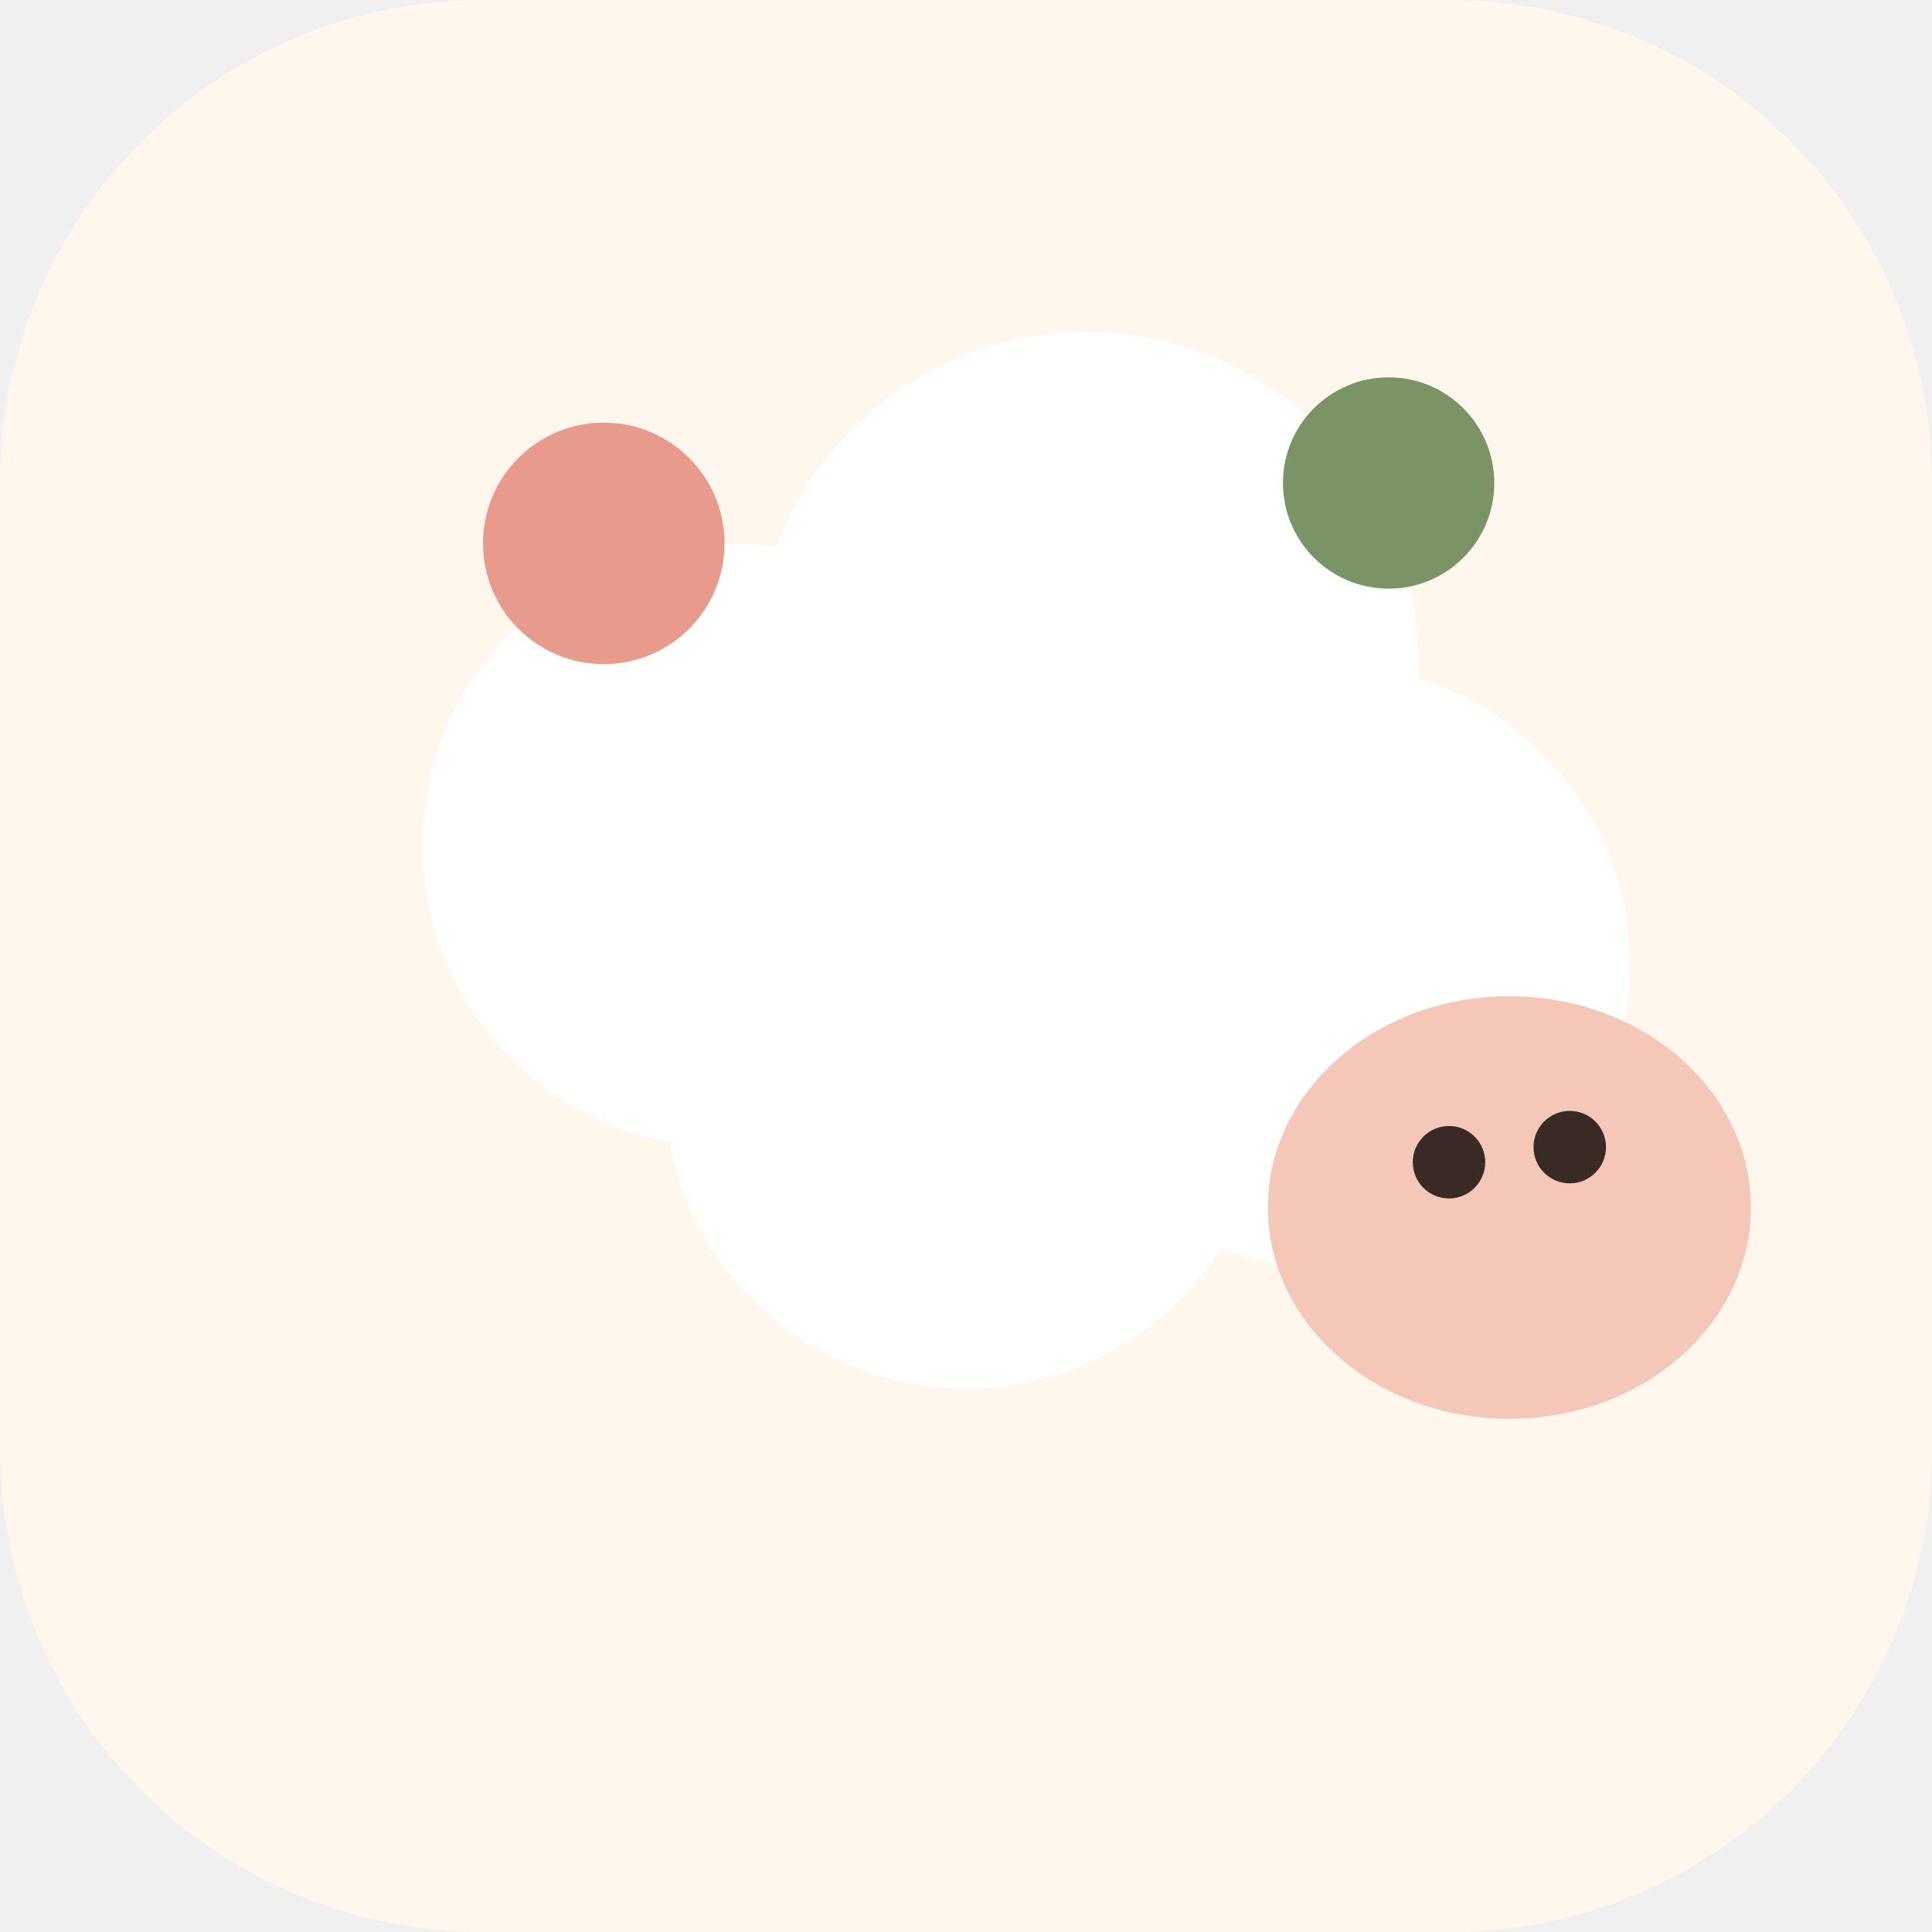
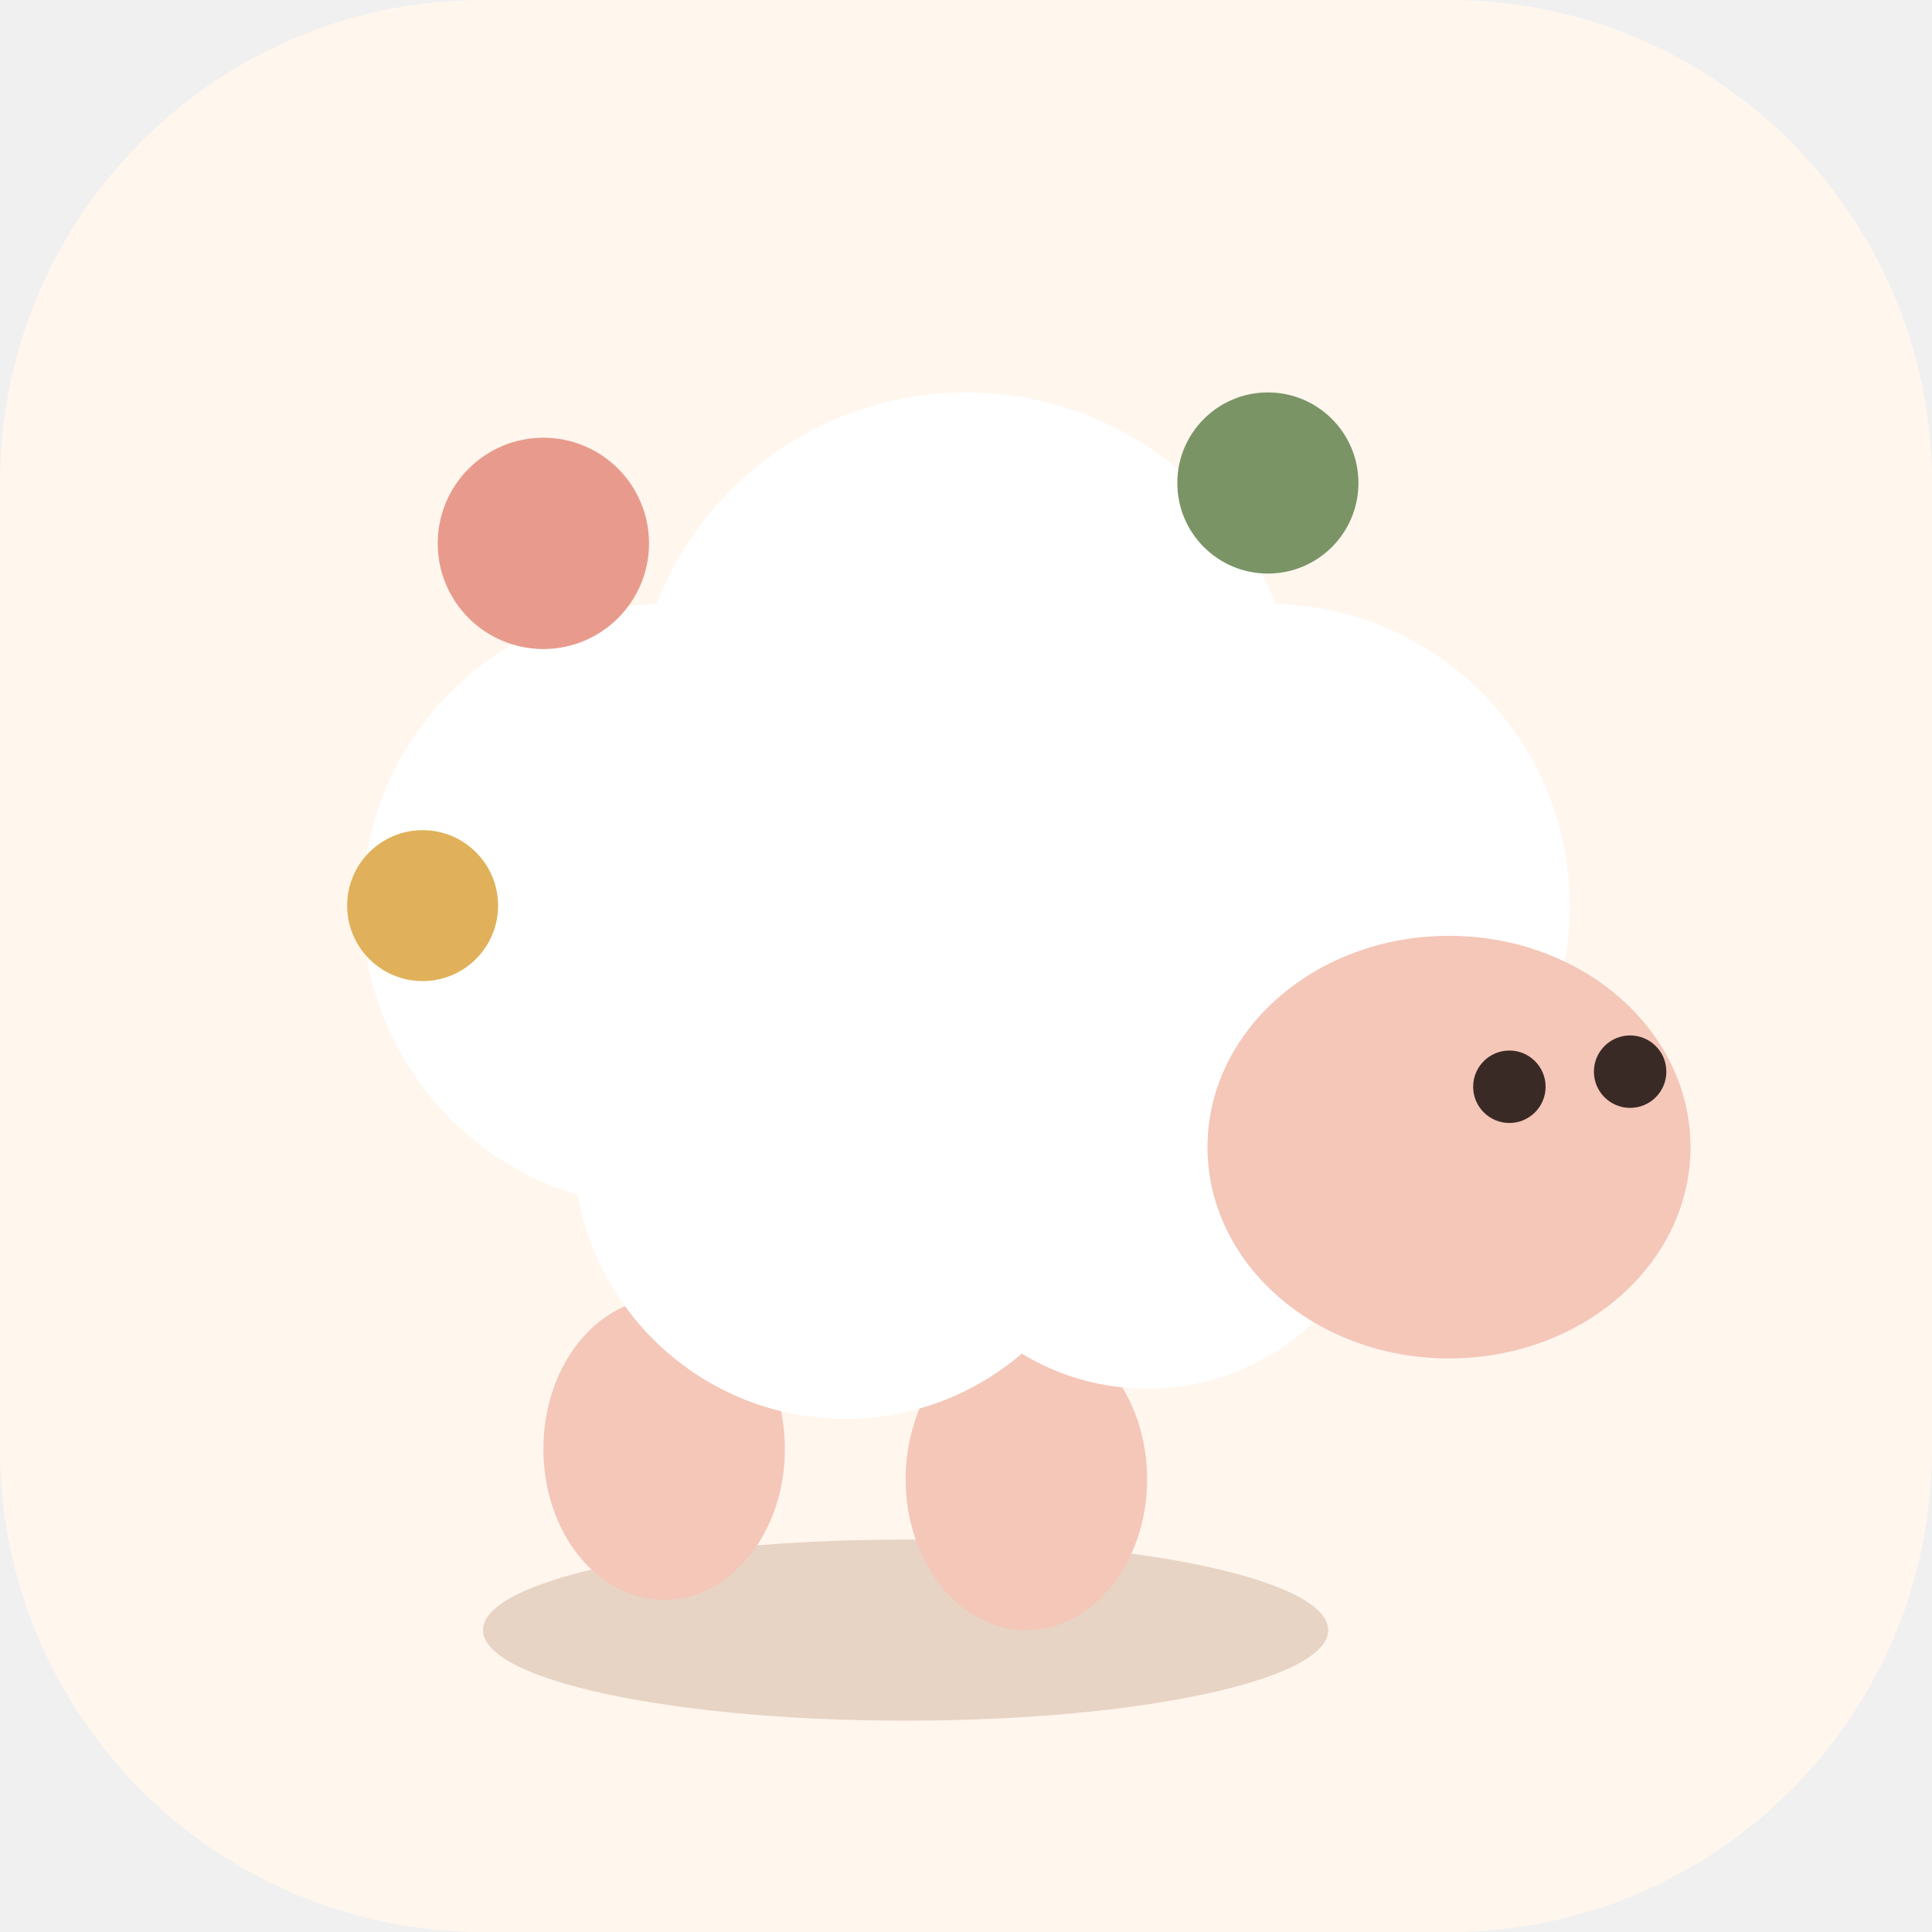
<svg xmlns="http://www.w3.org/2000/svg" viewBox="0 0 64 64">
  <rect width="64" height="64" rx="16" fill="#fff6ee" />
-   <circle cx="24" cy="28" r="10" fill="#fff" />
-   <circle cx="36" cy="22" r="11" fill="#fff" />
-   <circle cx="44" cy="32" r="10" fill="#fff" />
-   <circle cx="32" cy="36" r="10" fill="#fff" />
-   <ellipse cx="50" cy="40" rx="8" ry="7" fill="#f4c7b8" />
-   <circle cx="52" cy="38" r="1.2" fill="#3a2a26" />
-   <circle cx="48" cy="38.5" r="1.2" fill="#3a2a26" />
-   <circle cx="20" cy="18" r="4" fill="#e89b8c" />
-   <circle cx="46" cy="16" r="3.5" fill="#7a9466" />
+   <ellipse cx="30" cy="54" rx="14" ry="3" fill="#e8d4c4" />
+   <ellipse cx="22" cy="48" rx="4" ry="5" fill="#f4c7b8" />
+   <ellipse cx="34" cy="49" rx="4" ry="5" fill="#f4c7b8" />
+   <circle cx="22" cy="30" r="10" fill="#fff" />
+   <circle cx="32" cy="24" r="11" fill="#fff" />
+   <circle cx="42" cy="30" r="10" fill="#fff" />
+   <circle cx="28" cy="38" r="9" fill="#fff" />
+   <circle cx="38" cy="38" r="8" fill="#fff" />
+   <ellipse cx="48" cy="38" rx="8" ry="7" fill="#f4c7b8" />
+   <circle cx="50" cy="36" r="1.2" fill="#3a2a26" />
+   <circle cx="54" cy="35.5" r="1.2" fill="#3a2a26" />
+   <circle cx="18" cy="18" r="3.5" fill="#e89b8c" />
+   <circle cx="42" cy="16" r="3" fill="#7a9466" />
+   <circle cx="14" cy="30" r="2.5" fill="#e0b15a" />
</svg>
